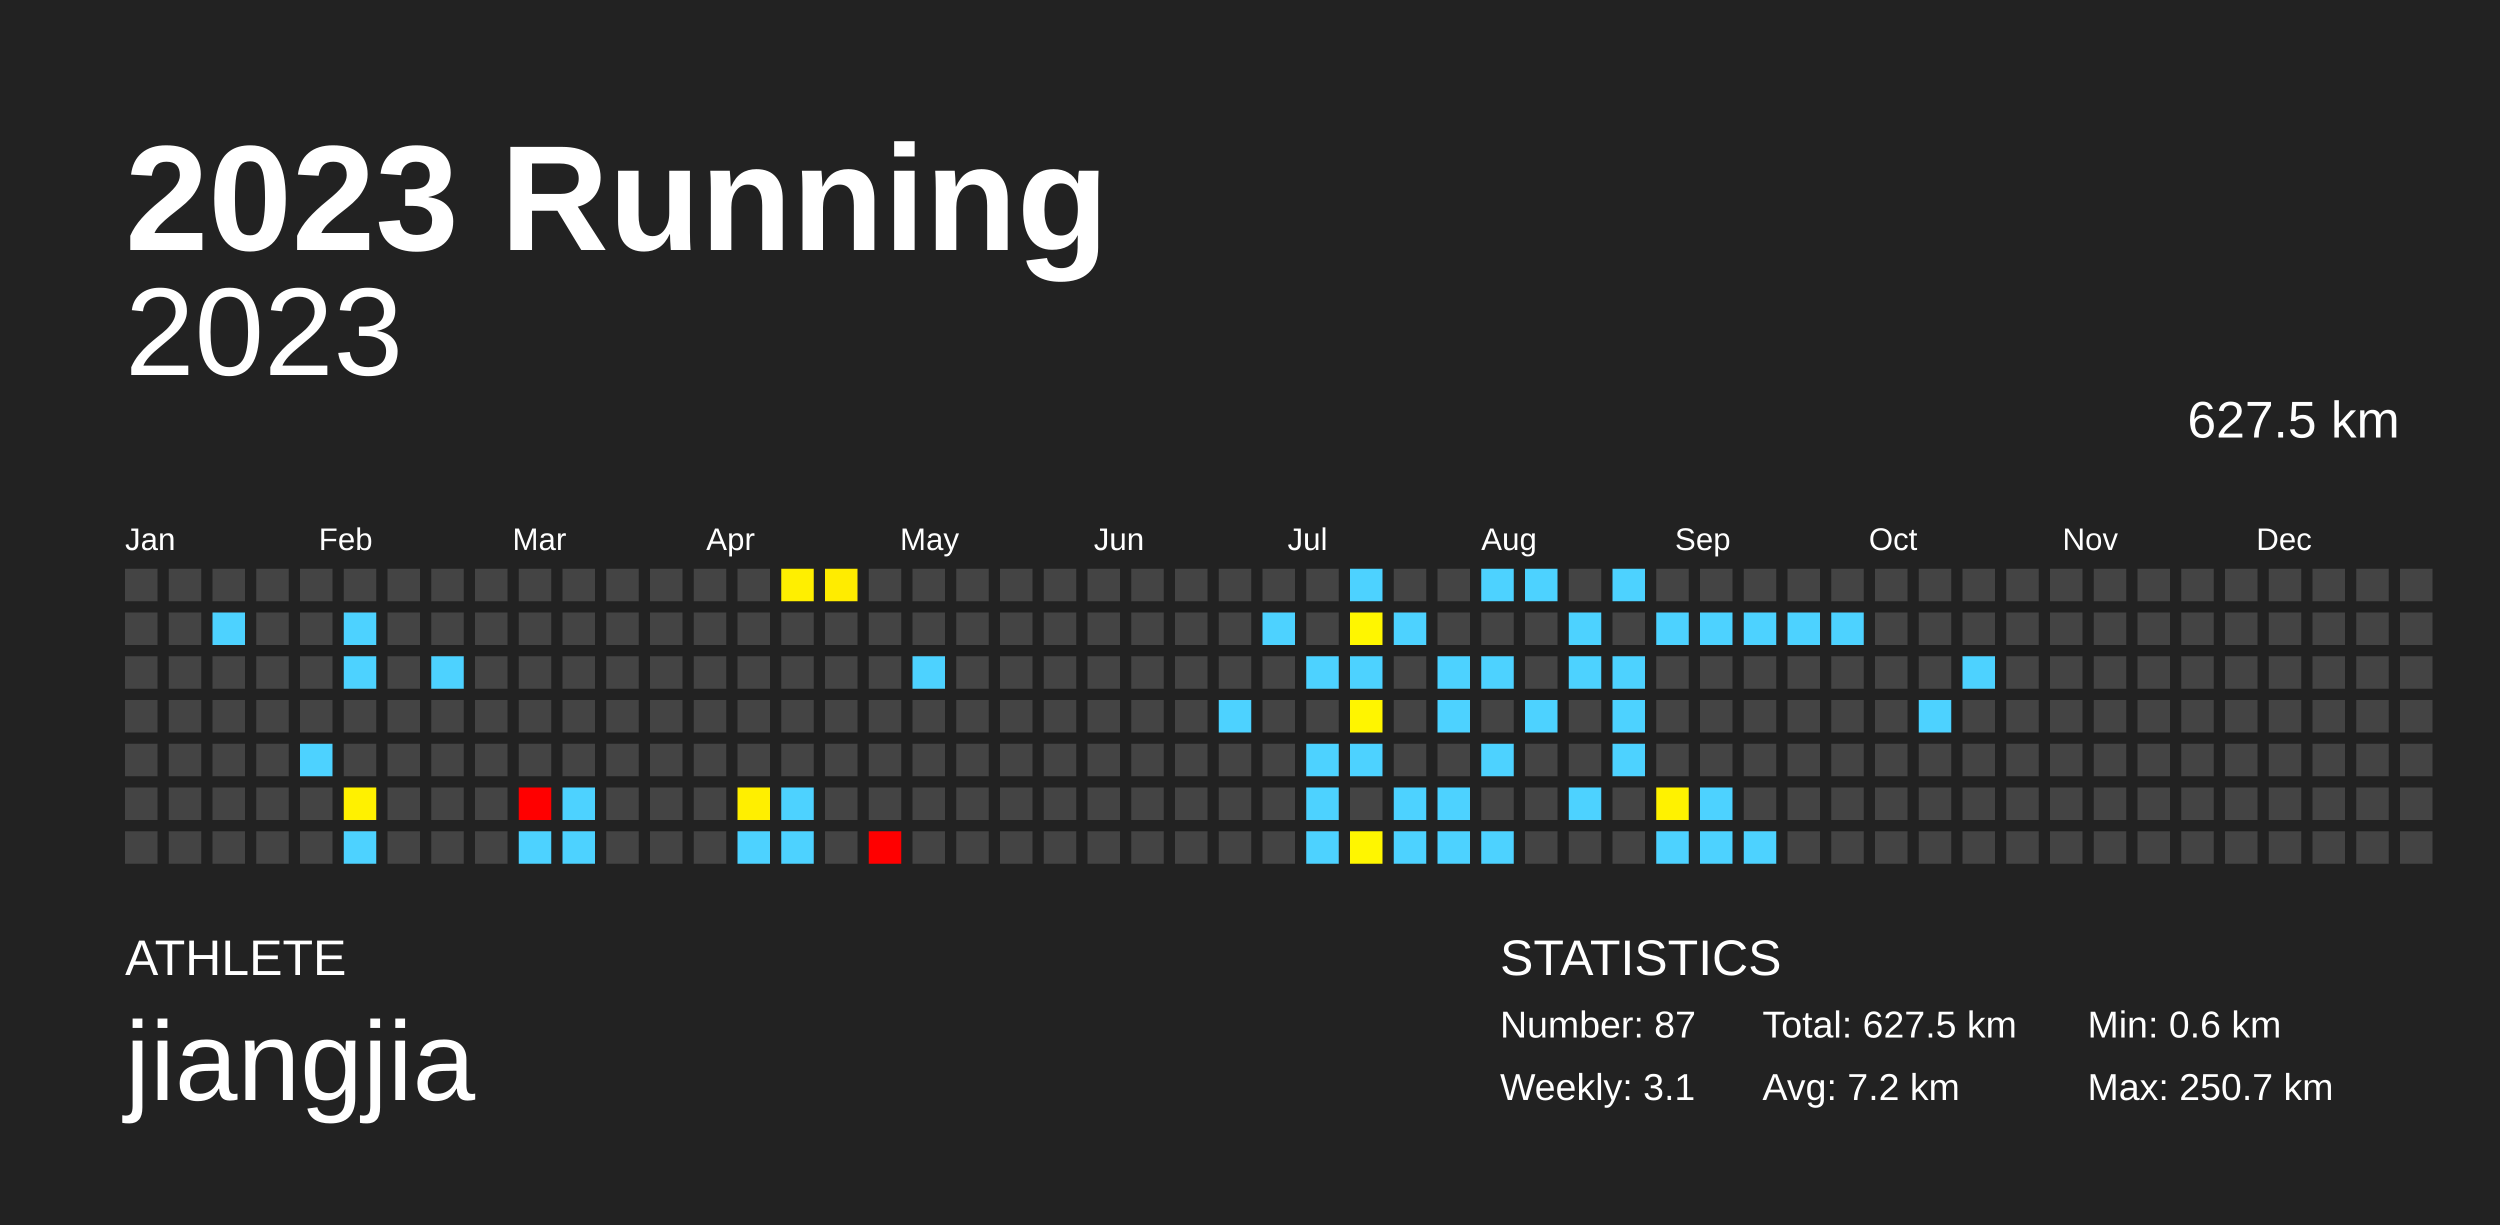
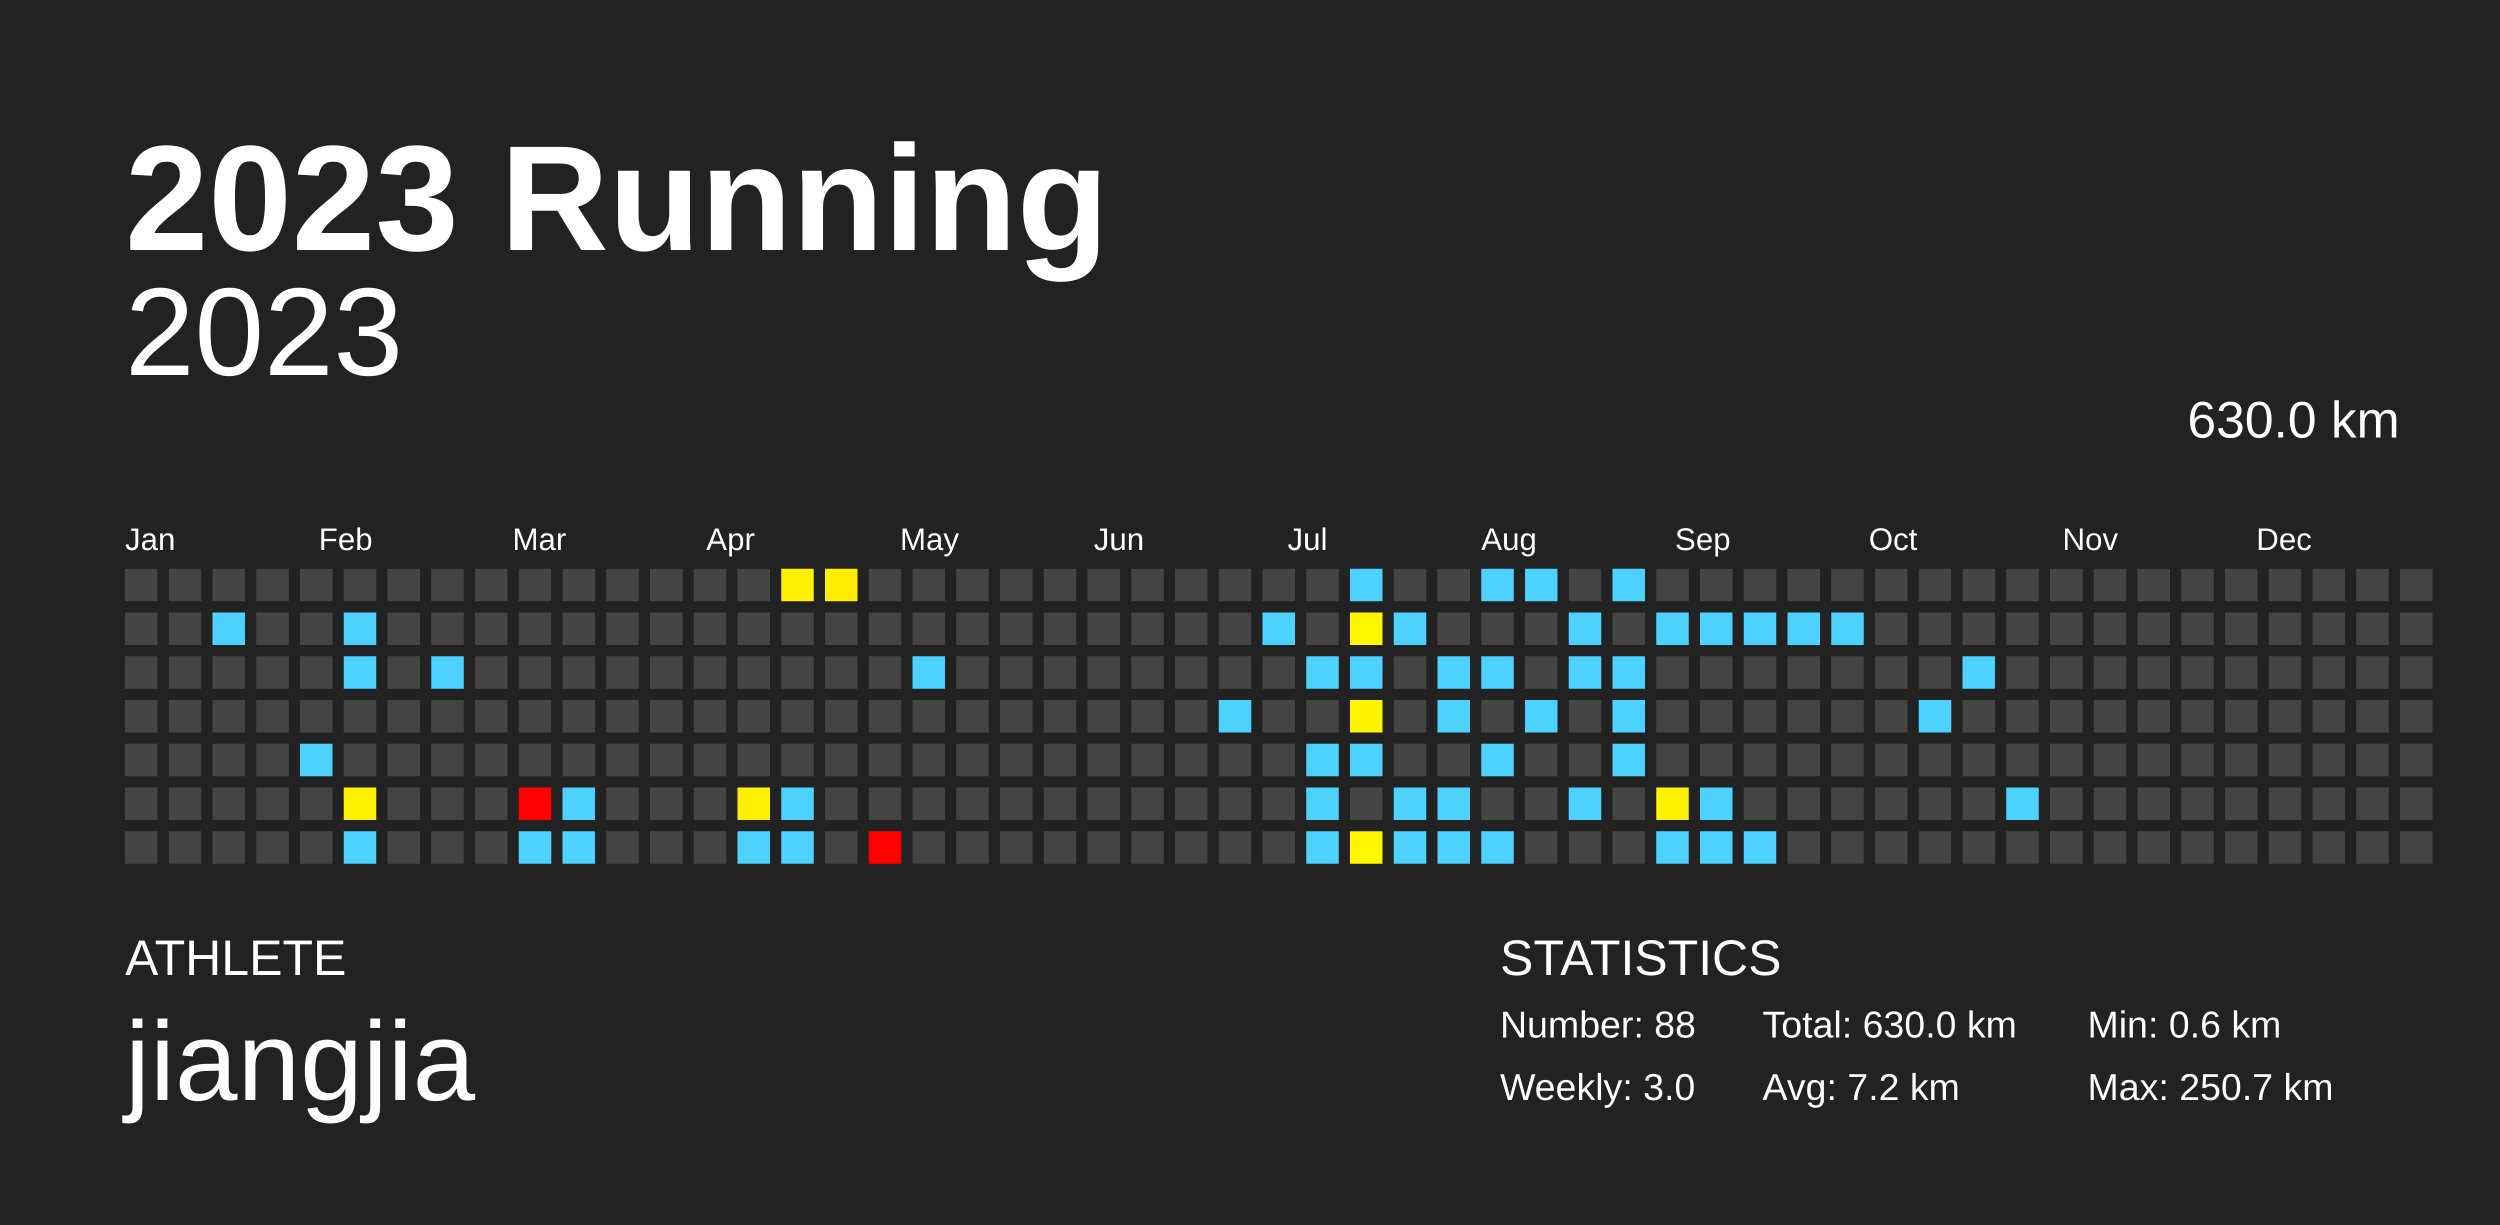
<svg xmlns="http://www.w3.org/2000/svg" baseProfile="full" height="98mm" version="1.1" viewBox="0,0,200,98" width="200mm">
  <defs />
  <rect fill="#222222" height="98" width="200" x="0" y="0" />
  <text fill="#FFFFFF" style="font-size:12px; font-family:Arial; font-weight:bold;" x="10" y="20">2023 Running</text>
  <text fill="#FFFFFF" style="font-size:4px; font-family:Arial" x="10" y="78">ATHLETE</text>
  <text fill="#FFFFFF" style="font-size:9px; font-family:Arial" x="10" y="88">jiangjia</text>
  <text fill="#FFFFFF" style="font-size:4px; font-family:Arial" x="120" y="78">STATISTICS</text>
-   <text fill="#FFFFFF" style="font-size:3px; font-family:Arial" x="120" y="83">Number: 87</text>
-   <text fill="#FFFFFF" style="font-size:3px; font-family:Arial" x="120" y="88">Weekly: 3.1</text>
-   <text fill="#FFFFFF" style="font-size:3px; font-family:Arial" x="141" y="83">Total: 627.5 km</text>
+   <text fill="#FFFFFF" style="font-size:3px; font-family:Arial" x="120" y="83">Number: 88</text>
+   <text fill="#FFFFFF" style="font-size:3px; font-family:Arial" x="120" y="88">Weekly: 3.0</text>
+   <text fill="#FFFFFF" style="font-size:3px; font-family:Arial" x="141" y="83">Total: 630.0 km</text>
  <text fill="#FFFFFF" style="font-size:3px; font-family:Arial" x="141" y="88">Avg: 7.2 km</text>
  <text fill="#FFFFFF" style="font-size:3px; font-family:Arial" x="167" y="83">Min: 0.6 km</text>
  <text fill="#FFFFFF" style="font-size:3px; font-family:Arial" x="167" y="88">Max: 250.7 km</text>
  <text alignment-baseline="hanging" fill="#FFFFFF" style="font-size:10.0px; font-family:Arial;" x="10" y="30">2023</text>
-   <text alignment-baseline="hanging" fill="#FFFFFF" style="font-size:4.125px; font-family:Arial;" x="175" y="35">627.5 km</text>
+   <text alignment-baseline="hanging" fill="#FFFFFF" style="font-size:4.125px; font-family:Arial;" x="175" y="35">630.0 km</text>
  <text fill="#FFFFFF" style="font-size:2.5px; font-family:Arial" x="10.0" y="44">Jan</text>
  <text fill="#FFFFFF" style="font-size:2.5px; font-family:Arial" x="25.5" y="44">Feb</text>
  <text fill="#FFFFFF" style="font-size:2.5px; font-family:Arial" x="41.0" y="44">Mar</text>
  <text fill="#FFFFFF" style="font-size:2.5px; font-family:Arial" x="56.5" y="44">Apr</text>
  <text fill="#FFFFFF" style="font-size:2.5px; font-family:Arial" x="72.0" y="44">May</text>
  <text fill="#FFFFFF" style="font-size:2.5px; font-family:Arial" x="87.5" y="44">Jun</text>
  <text fill="#FFFFFF" style="font-size:2.5px; font-family:Arial" x="103.0" y="44">Jul</text>
  <text fill="#FFFFFF" style="font-size:2.5px; font-family:Arial" x="118.5" y="44">Aug</text>
  <text fill="#FFFFFF" style="font-size:2.5px; font-family:Arial" x="134.0" y="44">Sep</text>
  <text fill="#FFFFFF" style="font-size:2.5px; font-family:Arial" x="149.5" y="44">Oct</text>
  <text fill="#FFFFFF" style="font-size:2.5px; font-family:Arial" x="165.0" y="44">Nov</text>
  <text fill="#FFFFFF" style="font-size:2.5px; font-family:Arial" x="180.5" y="44">Dec</text>
  <rect fill="#444444" height="2.6" width="2.6" x="10.0" y="45.5" />
  <rect fill="#444444" height="2.6" width="2.6" x="10.0" y="49.0" />
  <rect fill="#444444" height="2.6" width="2.6" x="10.0" y="52.5" />
  <rect fill="#444444" height="2.6" width="2.6" x="10.0" y="56.0" />
  <rect fill="#444444" height="2.6" width="2.6" x="10.0" y="59.5" />
  <rect fill="#444444" height="2.6" width="2.6" x="10.0" y="63.0" />
  <rect fill="#444444" height="2.6" width="2.6" x="10.0" y="66.5" />
  <rect fill="#444444" height="2.6" width="2.6" x="13.5" y="45.5" />
  <rect fill="#444444" height="2.6" width="2.6" x="13.5" y="49.0" />
  <rect fill="#444444" height="2.6" width="2.6" x="13.5" y="52.5" />
  <rect fill="#444444" height="2.6" width="2.6" x="13.5" y="56.0" />
  <rect fill="#444444" height="2.6" width="2.6" x="13.5" y="59.5" />
  <rect fill="#444444" height="2.6" width="2.6" x="13.5" y="63.0" />
  <rect fill="#444444" height="2.6" width="2.6" x="13.5" y="66.5" />
  <rect fill="#444444" height="2.6" width="2.6" x="17.0" y="45.5" />
  <rect fill="#4dd2ff" height="2.6" width="2.6" x="17.0" y="49.0" />
  <rect fill="#444444" height="2.6" width="2.6" x="17.0" y="52.5" />
  <rect fill="#444444" height="2.6" width="2.6" x="17.0" y="56.0" />
  <rect fill="#444444" height="2.6" width="2.6" x="17.0" y="59.5" />
  <rect fill="#444444" height="2.6" width="2.6" x="17.0" y="63.0" />
  <rect fill="#444444" height="2.6" width="2.6" x="17.0" y="66.5" />
  <rect fill="#444444" height="2.6" width="2.6" x="20.5" y="45.5" />
  <rect fill="#444444" height="2.6" width="2.6" x="20.5" y="49.0" />
  <rect fill="#444444" height="2.6" width="2.6" x="20.5" y="52.5" />
  <rect fill="#444444" height="2.6" width="2.6" x="20.5" y="56.0" />
  <rect fill="#444444" height="2.6" width="2.6" x="20.5" y="59.5" />
  <rect fill="#444444" height="2.6" width="2.6" x="20.5" y="63.0" />
  <rect fill="#444444" height="2.6" width="2.6" x="20.5" y="66.5" />
  <rect fill="#444444" height="2.6" width="2.6" x="24.0" y="45.5" />
  <rect fill="#444444" height="2.6" width="2.6" x="24.0" y="49.0" />
  <rect fill="#444444" height="2.6" width="2.6" x="24.0" y="52.5" />
  <rect fill="#444444" height="2.6" width="2.6" x="24.0" y="56.0" />
  <rect fill="#4dd2ff" height="2.6" width="2.6" x="24.0" y="59.5" />
  <rect fill="#444444" height="2.6" width="2.6" x="24.0" y="63.0" />
  <rect fill="#444444" height="2.6" width="2.6" x="24.0" y="66.5" />
  <rect fill="#444444" height="2.6" width="2.6" x="27.5" y="45.5" />
  <rect fill="#4dd2ff" height="2.6" width="2.6" x="27.5" y="49.0" />
  <rect fill="#4dd2ff" height="2.6" width="2.6" x="27.5" y="52.5" />
  <rect fill="#444444" height="2.6" width="2.6" x="27.5" y="56.0" />
  <rect fill="#444444" height="2.6" width="2.6" x="27.5" y="59.5" />
  <rect fill="#fff100" height="2.6" width="2.6" x="27.5" y="63.0" />
  <rect fill="#4dd2ff" height="2.6" width="2.6" x="27.5" y="66.5" />
  <rect fill="#444444" height="2.6" width="2.6" x="31.0" y="45.5" />
  <rect fill="#444444" height="2.6" width="2.6" x="31.0" y="49.0" />
  <rect fill="#444444" height="2.6" width="2.6" x="31.0" y="52.5" />
  <rect fill="#444444" height="2.6" width="2.6" x="31.0" y="56.0" />
  <rect fill="#444444" height="2.6" width="2.6" x="31.0" y="59.5" />
  <rect fill="#444444" height="2.6" width="2.6" x="31.0" y="63.0" />
  <rect fill="#444444" height="2.6" width="2.6" x="31.0" y="66.5" />
  <rect fill="#444444" height="2.6" width="2.6" x="34.5" y="45.5" />
  <rect fill="#444444" height="2.6" width="2.6" x="34.5" y="49.0" />
  <rect fill="#4dd2ff" height="2.6" width="2.6" x="34.5" y="52.5" />
  <rect fill="#444444" height="2.6" width="2.6" x="34.5" y="56.0" />
  <rect fill="#444444" height="2.6" width="2.6" x="34.5" y="59.5" />
  <rect fill="#444444" height="2.6" width="2.6" x="34.5" y="63.0" />
  <rect fill="#444444" height="2.6" width="2.6" x="34.5" y="66.5" />
  <rect fill="#444444" height="2.6" width="2.6" x="38.0" y="45.5" />
  <rect fill="#444444" height="2.6" width="2.6" x="38.0" y="49.0" />
  <rect fill="#444444" height="2.6" width="2.6" x="38.0" y="52.5" />
  <rect fill="#444444" height="2.6" width="2.6" x="38.0" y="56.0" />
  <rect fill="#444444" height="2.6" width="2.6" x="38.0" y="59.5" />
  <rect fill="#444444" height="2.6" width="2.6" x="38.0" y="63.0" />
  <rect fill="#444444" height="2.6" width="2.6" x="38.0" y="66.5" />
  <rect fill="#444444" height="2.6" width="2.6" x="41.5" y="45.5" />
  <rect fill="#444444" height="2.6" width="2.6" x="41.5" y="49.0" />
  <rect fill="#444444" height="2.6" width="2.6" x="41.5" y="52.5" />
  <rect fill="#444444" height="2.6" width="2.6" x="41.5" y="56.0" />
  <rect fill="#444444" height="2.6" width="2.6" x="41.5" y="59.5" />
  <rect fill="red" height="2.6" width="2.6" x="41.5" y="63.0" />
  <rect fill="#4dd2ff" height="2.6" width="2.6" x="41.5" y="66.5" />
  <rect fill="#444444" height="2.6" width="2.6" x="45.0" y="45.5" />
  <rect fill="#444444" height="2.6" width="2.6" x="45.0" y="49.0" />
  <rect fill="#444444" height="2.6" width="2.6" x="45.0" y="52.5" />
  <rect fill="#444444" height="2.6" width="2.6" x="45.0" y="56.0" />
  <rect fill="#444444" height="2.6" width="2.6" x="45.0" y="59.5" />
  <rect fill="#4dd2ff" height="2.6" width="2.6" x="45.0" y="63.0" />
  <rect fill="#4dd2ff" height="2.6" width="2.6" x="45.0" y="66.5" />
  <rect fill="#444444" height="2.6" width="2.6" x="48.5" y="45.5" />
  <rect fill="#444444" height="2.6" width="2.6" x="48.5" y="49.0" />
  <rect fill="#444444" height="2.6" width="2.6" x="48.5" y="52.5" />
  <rect fill="#444444" height="2.6" width="2.6" x="48.5" y="56.0" />
  <rect fill="#444444" height="2.6" width="2.6" x="48.5" y="59.5" />
  <rect fill="#444444" height="2.6" width="2.6" x="48.5" y="63.0" />
  <rect fill="#444444" height="2.6" width="2.6" x="48.5" y="66.5" />
  <rect fill="#444444" height="2.6" width="2.6" x="52.0" y="45.5" />
  <rect fill="#444444" height="2.6" width="2.6" x="52.0" y="49.0" />
  <rect fill="#444444" height="2.6" width="2.6" x="52.0" y="52.5" />
  <rect fill="#444444" height="2.6" width="2.6" x="52.0" y="56.0" />
  <rect fill="#444444" height="2.6" width="2.6" x="52.0" y="59.5" />
  <rect fill="#444444" height="2.6" width="2.6" x="52.0" y="63.0" />
  <rect fill="#444444" height="2.6" width="2.6" x="52.0" y="66.5" />
  <rect fill="#444444" height="2.6" width="2.6" x="55.5" y="45.5" />
  <rect fill="#444444" height="2.6" width="2.6" x="55.5" y="49.0" />
  <rect fill="#444444" height="2.6" width="2.6" x="55.5" y="52.5" />
  <rect fill="#444444" height="2.6" width="2.6" x="55.5" y="56.0" />
  <rect fill="#444444" height="2.6" width="2.6" x="55.5" y="59.5" />
  <rect fill="#444444" height="2.6" width="2.6" x="55.5" y="63.0" />
  <rect fill="#444444" height="2.6" width="2.6" x="55.5" y="66.5" />
  <rect fill="#444444" height="2.6" width="2.6" x="59.0" y="45.5" />
  <rect fill="#444444" height="2.6" width="2.6" x="59.0" y="49.0" />
  <rect fill="#444444" height="2.6" width="2.6" x="59.0" y="52.5" />
  <rect fill="#444444" height="2.6" width="2.6" x="59.0" y="56.0" />
  <rect fill="#444444" height="2.6" width="2.6" x="59.0" y="59.5" />
  <rect fill="#ffef00" height="2.6" width="2.6" x="59.0" y="63.0" />
  <rect fill="#4dd2ff" height="2.6" width="2.6" x="59.0" y="66.5" />
  <rect fill="#ffef00" height="2.6" width="2.6" x="62.5" y="45.5" />
  <rect fill="#444444" height="2.6" width="2.6" x="62.5" y="49.0" />
  <rect fill="#444444" height="2.6" width="2.6" x="62.5" y="52.5" />
  <rect fill="#444444" height="2.6" width="2.6" x="62.5" y="56.0" />
  <rect fill="#444444" height="2.6" width="2.6" x="62.5" y="59.5" />
  <rect fill="#4dd2ff" height="2.6" width="2.6" x="62.5" y="63.0" />
  <rect fill="#4dd2ff" height="2.6" width="2.6" x="62.5" y="66.5" />
  <rect fill="#ffec00" height="2.6" width="2.6" x="66.0" y="45.5" />
  <rect fill="#444444" height="2.6" width="2.6" x="66.0" y="49.0" />
  <rect fill="#444444" height="2.6" width="2.6" x="66.0" y="52.5" />
  <rect fill="#444444" height="2.6" width="2.6" x="66.0" y="56.0" />
  <rect fill="#444444" height="2.6" width="2.6" x="66.0" y="59.5" />
  <rect fill="#444444" height="2.6" width="2.6" x="66.0" y="63.0" />
  <rect fill="#444444" height="2.6" width="2.6" x="66.0" y="66.5" />
  <rect fill="#444444" height="2.6" width="2.6" x="69.5" y="45.5" />
  <rect fill="#444444" height="2.6" width="2.6" x="69.5" y="49.0" />
  <rect fill="#444444" height="2.6" width="2.6" x="69.5" y="52.5" />
  <rect fill="#444444" height="2.6" width="2.6" x="69.5" y="56.0" />
  <rect fill="#444444" height="2.6" width="2.6" x="69.5" y="59.5" />
  <rect fill="#444444" height="2.6" width="2.6" x="69.5" y="63.0" />
  <rect fill="red" height="2.6" width="2.6" x="69.5" y="66.5" />
  <rect fill="#444444" height="2.6" width="2.6" x="73.0" y="45.5" />
  <rect fill="#444444" height="2.6" width="2.6" x="73.0" y="49.0" />
  <rect fill="#4dd2ff" height="2.6" width="2.6" x="73.0" y="52.5" />
  <rect fill="#444444" height="2.6" width="2.6" x="73.0" y="56.0" />
  <rect fill="#444444" height="2.6" width="2.6" x="73.0" y="59.5" />
  <rect fill="#444444" height="2.6" width="2.6" x="73.0" y="63.0" />
  <rect fill="#444444" height="2.6" width="2.6" x="73.0" y="66.5" />
  <rect fill="#444444" height="2.6" width="2.6" x="76.5" y="45.5" />
  <rect fill="#444444" height="2.6" width="2.6" x="76.5" y="49.0" />
  <rect fill="#444444" height="2.6" width="2.6" x="76.5" y="52.5" />
  <rect fill="#444444" height="2.6" width="2.6" x="76.5" y="56.0" />
  <rect fill="#444444" height="2.6" width="2.6" x="76.5" y="59.5" />
  <rect fill="#444444" height="2.6" width="2.6" x="76.5" y="63.0" />
  <rect fill="#444444" height="2.6" width="2.6" x="76.5" y="66.5" />
  <rect fill="#444444" height="2.6" width="2.6" x="80.0" y="45.5" />
  <rect fill="#444444" height="2.6" width="2.6" x="80.0" y="49.0" />
  <rect fill="#444444" height="2.6" width="2.6" x="80.0" y="52.5" />
  <rect fill="#444444" height="2.6" width="2.6" x="80.0" y="56.0" />
  <rect fill="#444444" height="2.6" width="2.6" x="80.0" y="59.5" />
  <rect fill="#444444" height="2.6" width="2.6" x="80.0" y="63.0" />
  <rect fill="#444444" height="2.6" width="2.6" x="80.0" y="66.5" />
  <rect fill="#444444" height="2.6" width="2.6" x="83.5" y="45.5" />
  <rect fill="#444444" height="2.6" width="2.6" x="83.5" y="49.0" />
  <rect fill="#444444" height="2.6" width="2.6" x="83.5" y="52.5" />
  <rect fill="#444444" height="2.6" width="2.6" x="83.5" y="56.0" />
  <rect fill="#444444" height="2.6" width="2.6" x="83.5" y="59.5" />
  <rect fill="#444444" height="2.6" width="2.6" x="83.5" y="63.0" />
  <rect fill="#444444" height="2.6" width="2.6" x="83.5" y="66.5" />
  <rect fill="#444444" height="2.6" width="2.6" x="87.0" y="45.5" />
  <rect fill="#444444" height="2.6" width="2.6" x="87.0" y="49.0" />
  <rect fill="#444444" height="2.6" width="2.6" x="87.0" y="52.5" />
  <rect fill="#444444" height="2.6" width="2.6" x="87.0" y="56.0" />
  <rect fill="#444444" height="2.6" width="2.6" x="87.0" y="59.5" />
  <rect fill="#444444" height="2.6" width="2.6" x="87.0" y="63.0" />
  <rect fill="#444444" height="2.6" width="2.6" x="87.0" y="66.5" />
  <rect fill="#444444" height="2.6" width="2.6" x="90.5" y="45.5" />
  <rect fill="#444444" height="2.6" width="2.6" x="90.5" y="49.0" />
  <rect fill="#444444" height="2.6" width="2.6" x="90.5" y="52.5" />
  <rect fill="#444444" height="2.6" width="2.6" x="90.5" y="56.0" />
  <rect fill="#444444" height="2.6" width="2.6" x="90.5" y="59.5" />
  <rect fill="#444444" height="2.6" width="2.6" x="90.5" y="63.0" />
  <rect fill="#444444" height="2.6" width="2.6" x="90.5" y="66.5" />
  <rect fill="#444444" height="2.6" width="2.6" x="94.0" y="45.5" />
  <rect fill="#444444" height="2.6" width="2.6" x="94.0" y="49.0" />
  <rect fill="#444444" height="2.6" width="2.6" x="94.0" y="52.5" />
  <rect fill="#444444" height="2.6" width="2.6" x="94.0" y="56.0" />
  <rect fill="#444444" height="2.6" width="2.6" x="94.0" y="59.5" />
  <rect fill="#444444" height="2.6" width="2.6" x="94.0" y="63.0" />
  <rect fill="#444444" height="2.6" width="2.6" x="94.0" y="66.5" />
  <rect fill="#444444" height="2.6" width="2.6" x="97.5" y="45.5" />
  <rect fill="#444444" height="2.6" width="2.6" x="97.5" y="49.0" />
  <rect fill="#444444" height="2.6" width="2.6" x="97.5" y="52.5" />
  <rect fill="#4dd2ff" height="2.6" width="2.6" x="97.5" y="56.0" />
  <rect fill="#444444" height="2.6" width="2.6" x="97.5" y="59.5" />
  <rect fill="#444444" height="2.6" width="2.6" x="97.5" y="63.0" />
  <rect fill="#444444" height="2.6" width="2.6" x="97.5" y="66.5" />
  <rect fill="#444444" height="2.6" width="2.6" x="101.0" y="45.5" />
  <rect fill="#4dd2ff" height="2.6" width="2.6" x="101.0" y="49.0" />
  <rect fill="#444444" height="2.6" width="2.6" x="101.0" y="52.5" />
  <rect fill="#444444" height="2.6" width="2.6" x="101.0" y="56.0" />
  <rect fill="#444444" height="2.6" width="2.6" x="101.0" y="59.5" />
  <rect fill="#444444" height="2.6" width="2.6" x="101.0" y="63.0" />
  <rect fill="#444444" height="2.6" width="2.6" x="101.0" y="66.5" />
  <rect fill="#444444" height="2.6" width="2.6" x="104.5" y="45.5" />
  <rect fill="#444444" height="2.6" width="2.6" x="104.5" y="49.0" />
  <rect fill="#4dd2ff" height="2.6" width="2.6" x="104.5" y="52.5" />
  <rect fill="#444444" height="2.6" width="2.6" x="104.5" y="56.0" />
  <rect fill="#4dd2ff" height="2.6" width="2.6" x="104.5" y="59.5" />
  <rect fill="#4dd2ff" height="2.6" width="2.6" x="104.5" y="63.0" />
  <rect fill="#4dd2ff" height="2.6" width="2.6" x="104.5" y="66.5" />
  <rect fill="#4dd2ff" height="2.6" width="2.6" x="108.0" y="45.5" />
  <rect fill="#fff600" height="2.6" width="2.6" x="108.0" y="49.0" />
  <rect fill="#4dd2ff" height="2.6" width="2.6" x="108.0" y="52.5" />
  <rect fill="#fff500" height="2.6" width="2.6" x="108.0" y="56.0" />
  <rect fill="#4dd2ff" height="2.6" width="2.6" x="108.0" y="59.5" />
  <rect fill="#444444" height="2.6" width="2.6" x="108.0" y="63.0" />
  <rect fill="#fff600" height="2.6" width="2.6" x="108.0" y="66.5" />
  <rect fill="#444444" height="2.6" width="2.6" x="111.5" y="45.5" />
  <rect fill="#4dd2ff" height="2.6" width="2.6" x="111.5" y="49.0" />
  <rect fill="#444444" height="2.6" width="2.6" x="111.5" y="52.5" />
  <rect fill="#444444" height="2.6" width="2.6" x="111.5" y="56.0" />
  <rect fill="#444444" height="2.6" width="2.6" x="111.5" y="59.5" />
  <rect fill="#4dd2ff" height="2.6" width="2.6" x="111.5" y="63.0" />
  <rect fill="#4dd2ff" height="2.6" width="2.6" x="111.5" y="66.5" />
  <rect fill="#444444" height="2.6" width="2.6" x="115.0" y="45.5" />
  <rect fill="#444444" height="2.6" width="2.6" x="115.0" y="49.0" />
  <rect fill="#4dd2ff" height="2.6" width="2.6" x="115.0" y="52.5" />
  <rect fill="#4dd2ff" height="2.6" width="2.6" x="115.0" y="56.0" />
  <rect fill="#444444" height="2.6" width="2.6" x="115.0" y="59.5" />
  <rect fill="#4dd2ff" height="2.6" width="2.6" x="115.0" y="63.0" />
  <rect fill="#4dd2ff" height="2.6" width="2.6" x="115.0" y="66.5" />
  <rect fill="#4dd2ff" height="2.6" width="2.6" x="118.5" y="45.5" />
  <rect fill="#444444" height="2.6" width="2.6" x="118.5" y="49.0" />
  <rect fill="#4dd2ff" height="2.6" width="2.6" x="118.5" y="52.5" />
  <rect fill="#444444" height="2.6" width="2.6" x="118.5" y="56.0" />
  <rect fill="#4dd2ff" height="2.6" width="2.6" x="118.5" y="59.5" />
  <rect fill="#444444" height="2.6" width="2.6" x="118.5" y="63.0" />
  <rect fill="#4dd2ff" height="2.6" width="2.6" x="118.5" y="66.5" />
  <rect fill="#4dd2ff" height="2.6" width="2.6" x="122.0" y="45.5" />
  <rect fill="#444444" height="2.6" width="2.6" x="122.0" y="49.0" />
  <rect fill="#444444" height="2.6" width="2.6" x="122.0" y="52.5" />
  <rect fill="#4dd2ff" height="2.6" width="2.6" x="122.0" y="56.0" />
  <rect fill="#444444" height="2.6" width="2.6" x="122.0" y="59.5" />
  <rect fill="#444444" height="2.6" width="2.6" x="122.0" y="63.0" />
  <rect fill="#444444" height="2.6" width="2.6" x="122.0" y="66.5" />
  <rect fill="#444444" height="2.6" width="2.6" x="125.5" y="45.5" />
  <rect fill="#4dd2ff" height="2.6" width="2.6" x="125.5" y="49.0" />
  <rect fill="#4dd2ff" height="2.6" width="2.6" x="125.5" y="52.5" />
  <rect fill="#444444" height="2.6" width="2.6" x="125.5" y="56.0" />
  <rect fill="#444444" height="2.6" width="2.6" x="125.5" y="59.5" />
  <rect fill="#4dd2ff" height="2.6" width="2.6" x="125.5" y="63.0" />
  <rect fill="#444444" height="2.6" width="2.6" x="125.5" y="66.5" />
  <rect fill="#4dd2ff" height="2.6" width="2.6" x="129.0" y="45.5" />
  <rect fill="#444444" height="2.6" width="2.6" x="129.0" y="49.0" />
  <rect fill="#4dd2ff" height="2.6" width="2.6" x="129.0" y="52.5" />
  <rect fill="#4dd2ff" height="2.6" width="2.6" x="129.0" y="56.0" />
  <rect fill="#4dd2ff" height="2.6" width="2.6" x="129.0" y="59.5" />
  <rect fill="#444444" height="2.6" width="2.6" x="129.0" y="63.0" />
  <rect fill="#444444" height="2.6" width="2.6" x="129.0" y="66.5" />
  <rect fill="#444444" height="2.6" width="2.6" x="132.5" y="45.5" />
  <rect fill="#4dd2ff" height="2.6" width="2.6" x="132.5" y="49.0" />
  <rect fill="#444444" height="2.6" width="2.6" x="132.5" y="52.5" />
  <rect fill="#444444" height="2.6" width="2.6" x="132.5" y="56.0" />
  <rect fill="#444444" height="2.6" width="2.6" x="132.5" y="59.5" />
  <rect fill="#fff200" height="2.6" width="2.6" x="132.5" y="63.0" />
  <rect fill="#4dd2ff" height="2.6" width="2.6" x="132.5" y="66.5" />
  <rect fill="#444444" height="2.6" width="2.6" x="136.0" y="45.5" />
  <rect fill="#4dd2ff" height="2.6" width="2.6" x="136.0" y="49.0" />
  <rect fill="#444444" height="2.6" width="2.6" x="136.0" y="52.5" />
  <rect fill="#444444" height="2.6" width="2.6" x="136.0" y="56.0" />
  <rect fill="#444444" height="2.6" width="2.6" x="136.0" y="59.5" />
  <rect fill="#4dd2ff" height="2.6" width="2.6" x="136.0" y="63.0" />
  <rect fill="#4dd2ff" height="2.6" width="2.6" x="136.0" y="66.5" />
  <rect fill="#444444" height="2.6" width="2.6" x="139.5" y="45.5" />
  <rect fill="#4dd2ff" height="2.6" width="2.6" x="139.5" y="49.0" />
  <rect fill="#444444" height="2.6" width="2.6" x="139.5" y="52.5" />
  <rect fill="#444444" height="2.6" width="2.6" x="139.5" y="56.0" />
  <rect fill="#444444" height="2.6" width="2.6" x="139.5" y="59.5" />
  <rect fill="#444444" height="2.6" width="2.6" x="139.5" y="63.0" />
  <rect fill="#4dd2ff" height="2.6" width="2.6" x="139.5" y="66.5" />
  <rect fill="#444444" height="2.6" width="2.6" x="143.0" y="45.5" />
  <rect fill="#4dd2ff" height="2.6" width="2.6" x="143.0" y="49.0" />
  <rect fill="#444444" height="2.6" width="2.6" x="143.0" y="52.5" />
  <rect fill="#444444" height="2.6" width="2.6" x="143.0" y="56.0" />
  <rect fill="#444444" height="2.6" width="2.6" x="143.0" y="59.5" />
  <rect fill="#444444" height="2.6" width="2.6" x="143.0" y="63.0" />
  <rect fill="#444444" height="2.6" width="2.6" x="143.0" y="66.5" />
  <rect fill="#444444" height="2.6" width="2.6" x="146.5" y="45.5" />
  <rect fill="#4dd2ff" height="2.6" width="2.6" x="146.5" y="49.0" />
  <rect fill="#444444" height="2.6" width="2.6" x="146.5" y="52.5" />
  <rect fill="#444444" height="2.6" width="2.6" x="146.5" y="56.0" />
  <rect fill="#444444" height="2.6" width="2.6" x="146.5" y="59.5" />
  <rect fill="#444444" height="2.6" width="2.6" x="146.5" y="63.0" />
  <rect fill="#444444" height="2.6" width="2.6" x="146.5" y="66.5" />
  <rect fill="#444444" height="2.6" width="2.6" x="150.0" y="45.5" />
  <rect fill="#444444" height="2.6" width="2.6" x="150.0" y="49.0" />
  <rect fill="#444444" height="2.6" width="2.6" x="150.0" y="52.5" />
  <rect fill="#444444" height="2.6" width="2.6" x="150.0" y="56.0" />
  <rect fill="#444444" height="2.6" width="2.6" x="150.0" y="59.5" />
  <rect fill="#444444" height="2.6" width="2.6" x="150.0" y="63.0" />
  <rect fill="#444444" height="2.6" width="2.6" x="150.0" y="66.5" />
  <rect fill="#444444" height="2.6" width="2.6" x="153.5" y="45.5" />
  <rect fill="#444444" height="2.6" width="2.6" x="153.5" y="49.0" />
  <rect fill="#444444" height="2.6" width="2.6" x="153.5" y="52.5" />
  <rect fill="#4dd2ff" height="2.6" width="2.6" x="153.5" y="56.0" />
  <rect fill="#444444" height="2.6" width="2.6" x="153.5" y="59.5" />
  <rect fill="#444444" height="2.6" width="2.6" x="153.5" y="63.0" />
  <rect fill="#444444" height="2.6" width="2.6" x="153.5" y="66.5" />
  <rect fill="#444444" height="2.6" width="2.6" x="157.0" y="45.5" />
  <rect fill="#444444" height="2.6" width="2.6" x="157.0" y="49.0" />
  <rect fill="#4dd2ff" height="2.6" width="2.6" x="157.0" y="52.5" />
  <rect fill="#444444" height="2.6" width="2.6" x="157.0" y="56.0" />
  <rect fill="#444444" height="2.6" width="2.6" x="157.0" y="59.5" />
  <rect fill="#444444" height="2.6" width="2.6" x="157.0" y="63.0" />
  <rect fill="#444444" height="2.6" width="2.6" x="157.0" y="66.5" />
  <rect fill="#444444" height="2.6" width="2.6" x="160.5" y="45.5" />
  <rect fill="#444444" height="2.6" width="2.6" x="160.5" y="49.0" />
  <rect fill="#444444" height="2.6" width="2.6" x="160.5" y="52.5" />
  <rect fill="#444444" height="2.6" width="2.6" x="160.5" y="56.0" />
  <rect fill="#444444" height="2.6" width="2.6" x="160.5" y="59.5" />
-   <rect fill="#444444" height="2.6" width="2.6" x="160.5" y="63.0" />
+   <rect fill="#4dd2ff" height="2.6" width="2.6" x="160.5" y="63.0" />
  <rect fill="#444444" height="2.6" width="2.6" x="160.5" y="66.5" />
  <rect fill="#444444" height="2.6" width="2.6" x="164.0" y="45.5" />
  <rect fill="#444444" height="2.6" width="2.6" x="164.0" y="49.0" />
  <rect fill="#444444" height="2.6" width="2.6" x="164.0" y="52.5" />
  <rect fill="#444444" height="2.6" width="2.6" x="164.0" y="56.0" />
  <rect fill="#444444" height="2.6" width="2.6" x="164.0" y="59.5" />
  <rect fill="#444444" height="2.6" width="2.6" x="164.0" y="63.0" />
  <rect fill="#444444" height="2.6" width="2.6" x="164.0" y="66.5" />
  <rect fill="#444444" height="2.6" width="2.6" x="167.5" y="45.5" />
  <rect fill="#444444" height="2.6" width="2.6" x="167.5" y="49.0" />
  <rect fill="#444444" height="2.6" width="2.6" x="167.5" y="52.5" />
  <rect fill="#444444" height="2.6" width="2.6" x="167.5" y="56.0" />
  <rect fill="#444444" height="2.6" width="2.6" x="167.5" y="59.5" />
  <rect fill="#444444" height="2.6" width="2.6" x="167.5" y="63.0" />
  <rect fill="#444444" height="2.6" width="2.6" x="167.5" y="66.5" />
  <rect fill="#444444" height="2.6" width="2.6" x="171.0" y="45.5" />
  <rect fill="#444444" height="2.6" width="2.6" x="171.0" y="49.0" />
  <rect fill="#444444" height="2.6" width="2.6" x="171.0" y="52.5" />
  <rect fill="#444444" height="2.6" width="2.6" x="171.0" y="56.0" />
  <rect fill="#444444" height="2.6" width="2.6" x="171.0" y="59.5" />
  <rect fill="#444444" height="2.6" width="2.6" x="171.0" y="63.0" />
  <rect fill="#444444" height="2.6" width="2.6" x="171.0" y="66.5" />
  <rect fill="#444444" height="2.6" width="2.6" x="174.5" y="45.5" />
  <rect fill="#444444" height="2.6" width="2.6" x="174.5" y="49.0" />
  <rect fill="#444444" height="2.6" width="2.6" x="174.5" y="52.5" />
  <rect fill="#444444" height="2.6" width="2.6" x="174.5" y="56.0" />
  <rect fill="#444444" height="2.6" width="2.6" x="174.5" y="59.5" />
  <rect fill="#444444" height="2.6" width="2.6" x="174.5" y="63.0" />
  <rect fill="#444444" height="2.6" width="2.6" x="174.5" y="66.5" />
  <rect fill="#444444" height="2.6" width="2.6" x="178.0" y="45.5" />
  <rect fill="#444444" height="2.6" width="2.6" x="178.0" y="49.0" />
  <rect fill="#444444" height="2.6" width="2.6" x="178.0" y="52.5" />
  <rect fill="#444444" height="2.6" width="2.6" x="178.0" y="56.0" />
  <rect fill="#444444" height="2.6" width="2.6" x="178.0" y="59.5" />
  <rect fill="#444444" height="2.6" width="2.6" x="178.0" y="63.0" />
  <rect fill="#444444" height="2.6" width="2.6" x="178.0" y="66.5" />
  <rect fill="#444444" height="2.6" width="2.6" x="181.5" y="45.5" />
  <rect fill="#444444" height="2.6" width="2.6" x="181.5" y="49.0" />
  <rect fill="#444444" height="2.6" width="2.6" x="181.5" y="52.5" />
  <rect fill="#444444" height="2.6" width="2.6" x="181.5" y="56.0" />
  <rect fill="#444444" height="2.6" width="2.6" x="181.5" y="59.5" />
  <rect fill="#444444" height="2.6" width="2.6" x="181.5" y="63.0" />
  <rect fill="#444444" height="2.6" width="2.6" x="181.5" y="66.5" />
  <rect fill="#444444" height="2.6" width="2.6" x="185.0" y="45.5" />
  <rect fill="#444444" height="2.6" width="2.6" x="185.0" y="49.0" />
  <rect fill="#444444" height="2.6" width="2.6" x="185.0" y="52.5" />
  <rect fill="#444444" height="2.6" width="2.6" x="185.0" y="56.0" />
  <rect fill="#444444" height="2.6" width="2.6" x="185.0" y="59.5" />
  <rect fill="#444444" height="2.6" width="2.6" x="185.0" y="63.0" />
  <rect fill="#444444" height="2.6" width="2.6" x="185.0" y="66.5" />
  <rect fill="#444444" height="2.6" width="2.6" x="188.5" y="45.5" />
  <rect fill="#444444" height="2.6" width="2.6" x="188.5" y="49.0" />
  <rect fill="#444444" height="2.6" width="2.6" x="188.5" y="52.5" />
  <rect fill="#444444" height="2.6" width="2.6" x="188.5" y="56.0" />
  <rect fill="#444444" height="2.6" width="2.6" x="188.5" y="59.5" />
  <rect fill="#444444" height="2.6" width="2.6" x="188.5" y="63.0" />
  <rect fill="#444444" height="2.6" width="2.6" x="188.5" y="66.5" />
  <rect fill="#444444" height="2.6" width="2.6" x="192.0" y="45.5" />
  <rect fill="#444444" height="2.6" width="2.6" x="192.0" y="49.0" />
  <rect fill="#444444" height="2.6" width="2.6" x="192.0" y="52.5" />
  <rect fill="#444444" height="2.6" width="2.6" x="192.0" y="56.0" />
  <rect fill="#444444" height="2.6" width="2.6" x="192.0" y="59.5" />
  <rect fill="#444444" height="2.6" width="2.6" x="192.0" y="63.0" />
  <rect fill="#444444" height="2.6" width="2.6" x="192.0" y="66.5" />
</svg>
